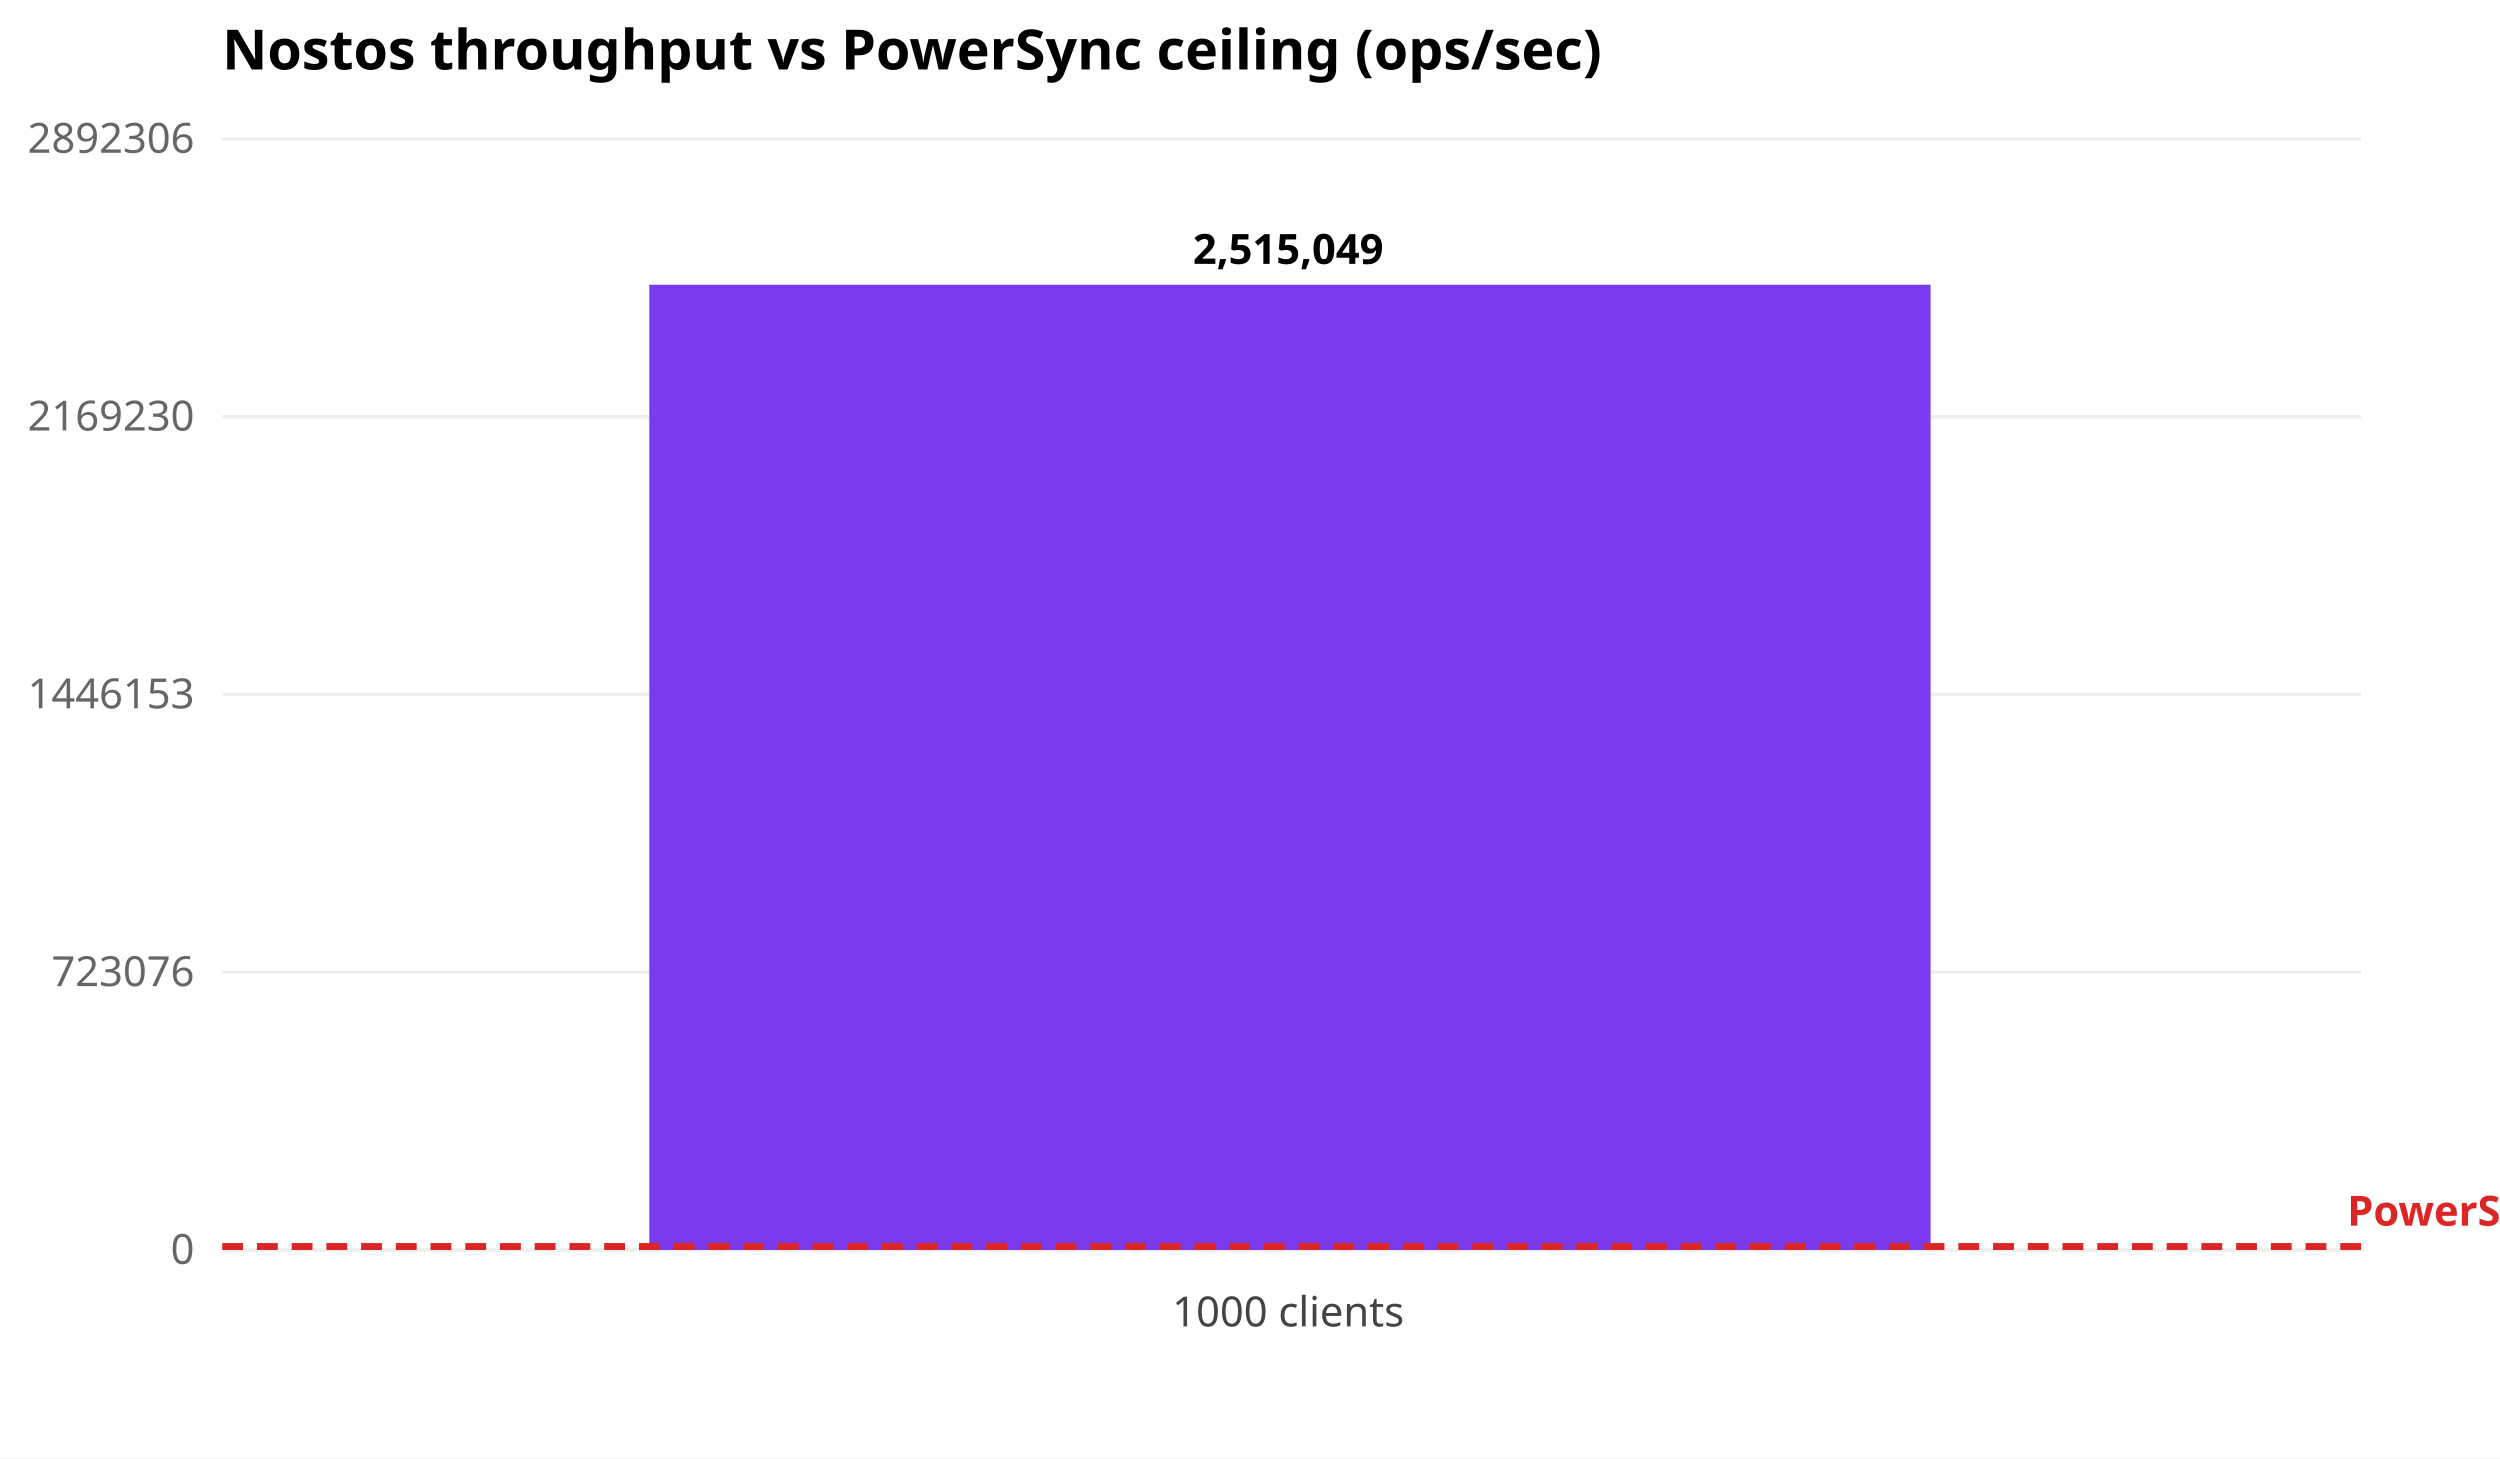
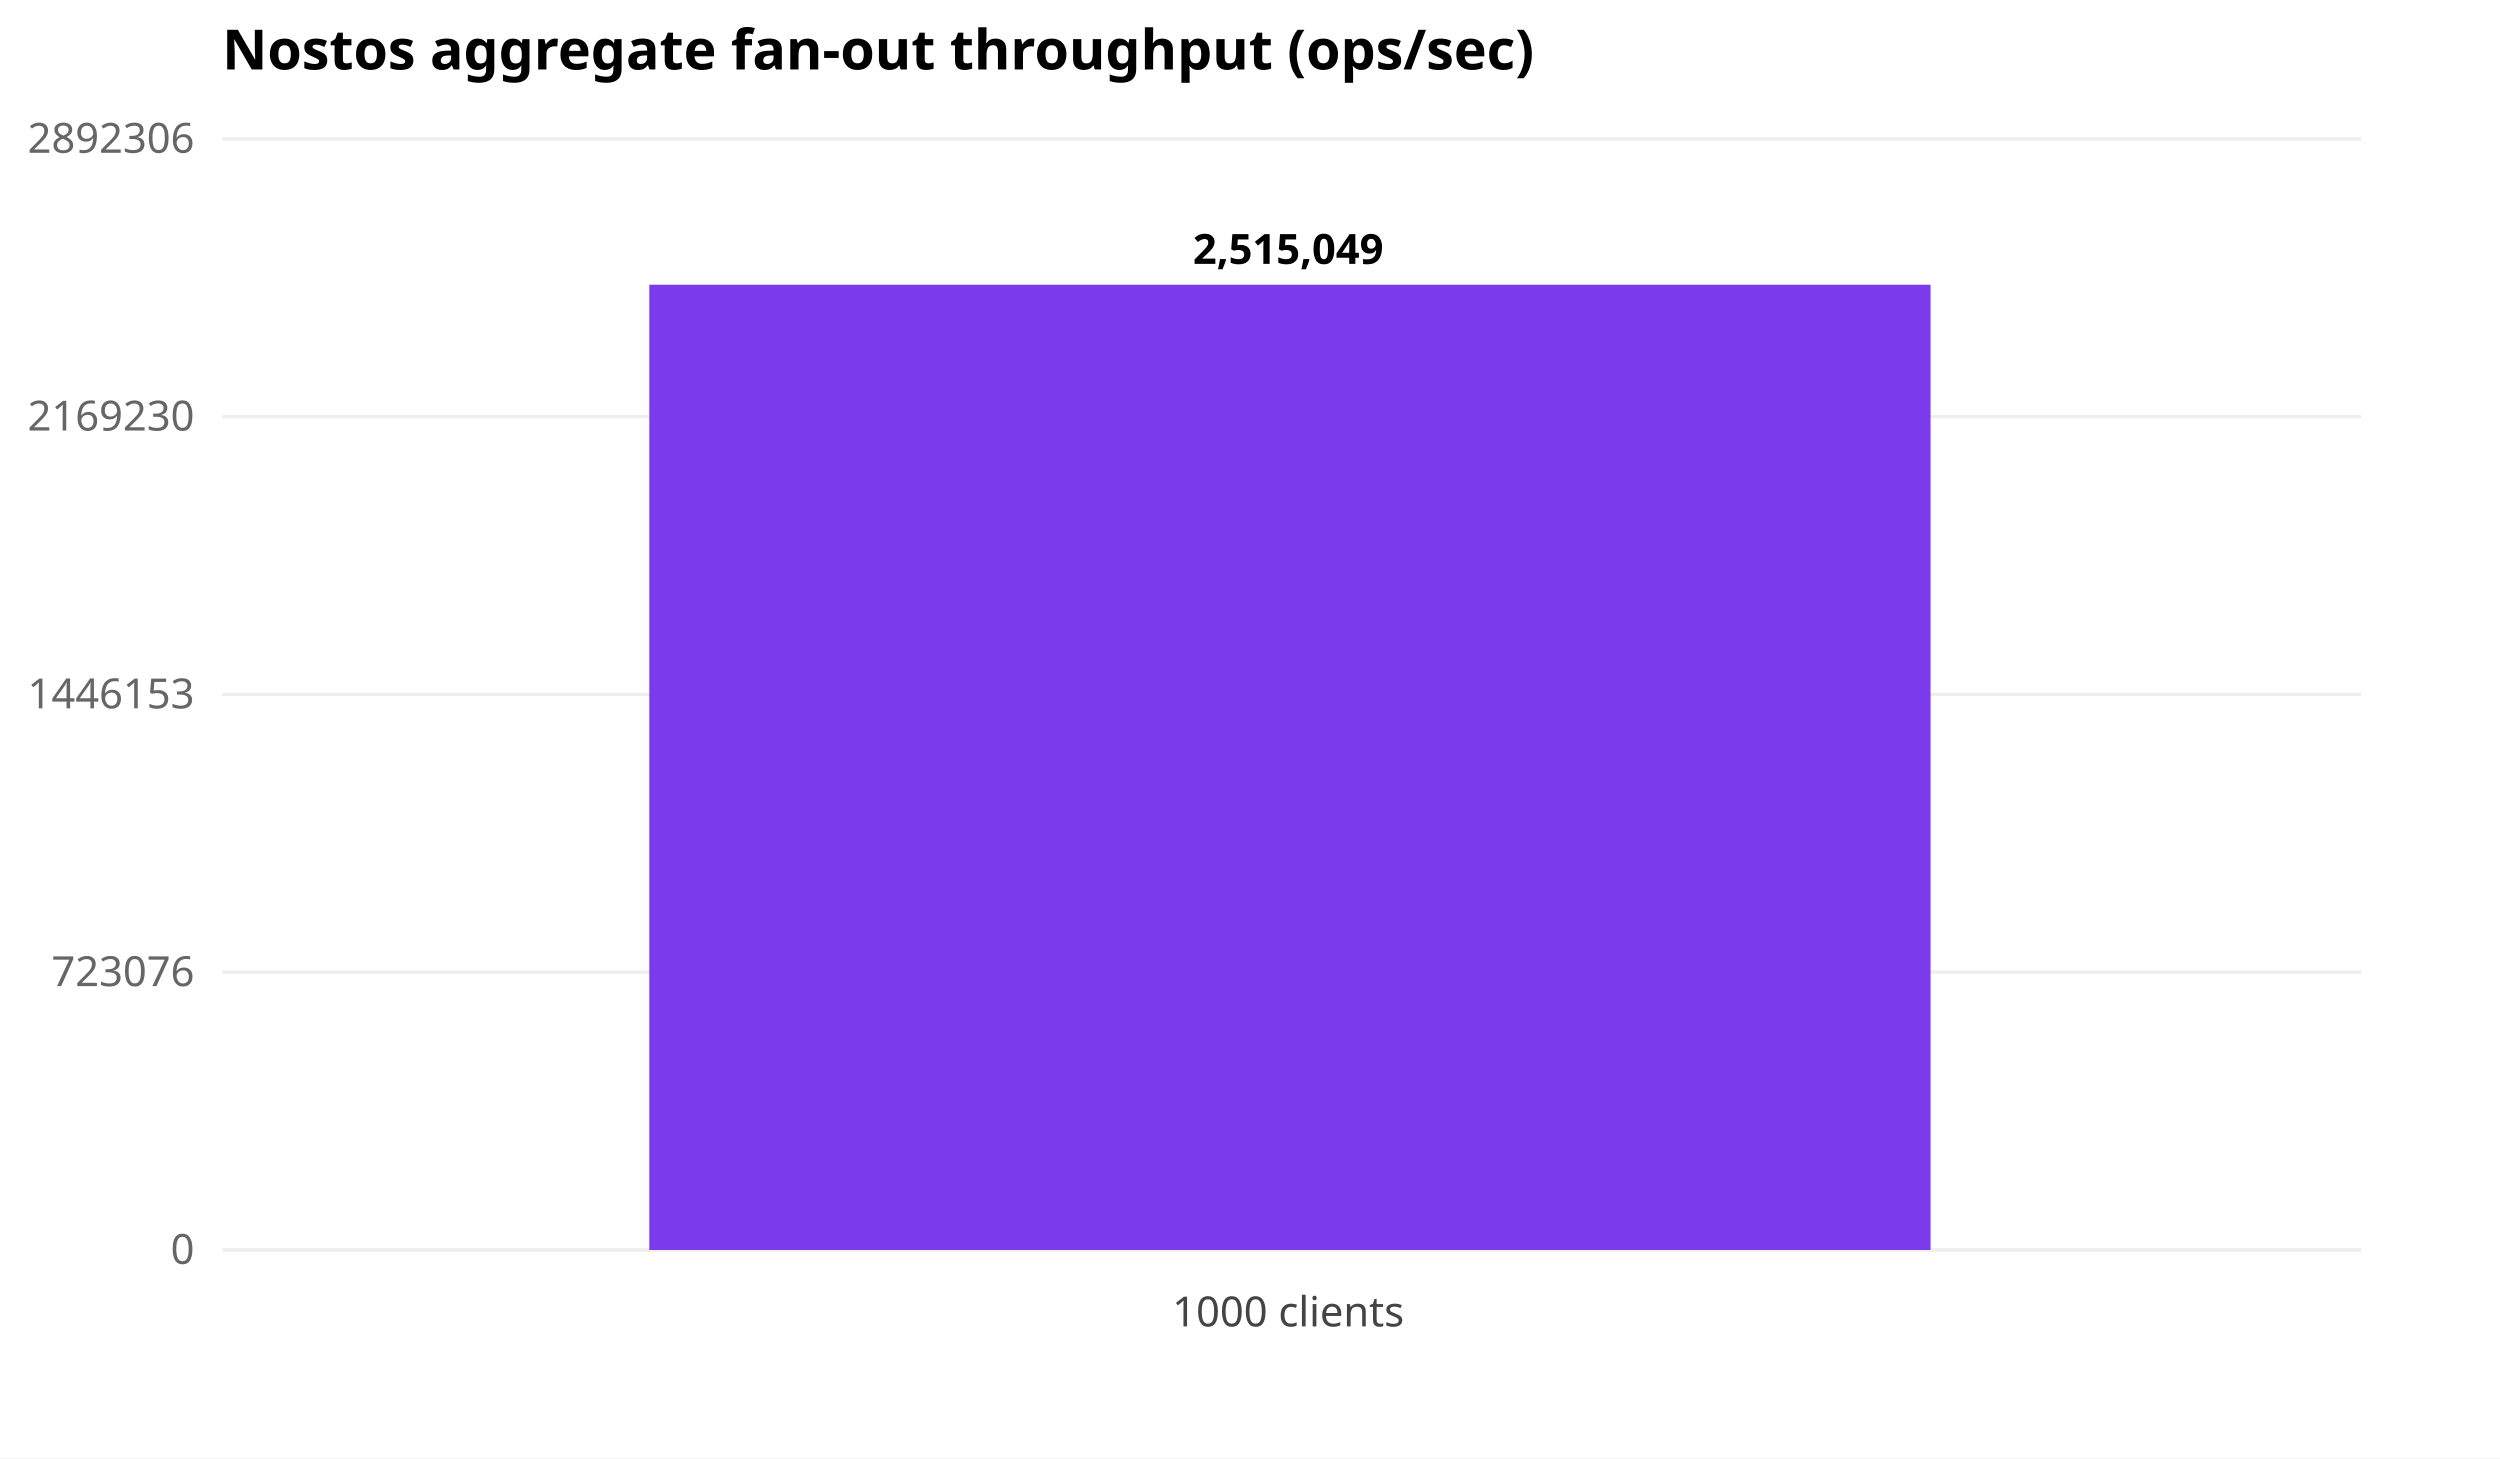
<svg xmlns="http://www.w3.org/2000/svg" width="720" height="420" font-family="sans-serif" font-size="12">
  <rect width="100%" height="100%" fill="white" />
-   <text x="64" y="20" font-size="16" font-weight="bold">Nostos throughput vs PowerSync ceiling (ops/sec)</text>
+   <text x="64" y="20" font-size="16" font-weight="bold">Nostos aggregate fan-out throughput (ops/sec)</text>
  <line x1="64" y1="360" x2="680" y2="360" stroke="#eee" />
  <text x="56" y="364" text-anchor="end" fill="#666">0</text>
  <line x1="64" y1="280" x2="680" y2="280" stroke="#eee" />
  <text x="56" y="284" text-anchor="end" fill="#666">723076</text>
  <line x1="64" y1="200" x2="680" y2="200" stroke="#eee" />
  <text x="56" y="204" text-anchor="end" fill="#666">1446153</text>
  <line x1="64" y1="120" x2="680" y2="120" stroke="#eee" />
  <text x="56" y="124" text-anchor="end" fill="#666">2169230</text>
  <line x1="64" y1="40" x2="680" y2="40" stroke="#eee" />
  <text x="56" y="44" text-anchor="end" fill="#666">2892306</text>
  <rect x="187" y="82" width="369" height="278" fill="#7c3aed" />
  <text x="371" y="76" text-anchor="middle" font-weight="bold">2,515,049</text>
  <text x="371" y="382" text-anchor="middle" fill="#444">1000 clients</text>
-   <line x1="64" y1="359" x2="680" y2="359" stroke="#dc2626" stroke-width="2" stroke-dasharray="6,4" />
-   <text x="676" y="353" fill="#dc2626" font-weight="bold">PowerSync ceiling ~4000 ops/sec</text>
</svg>
